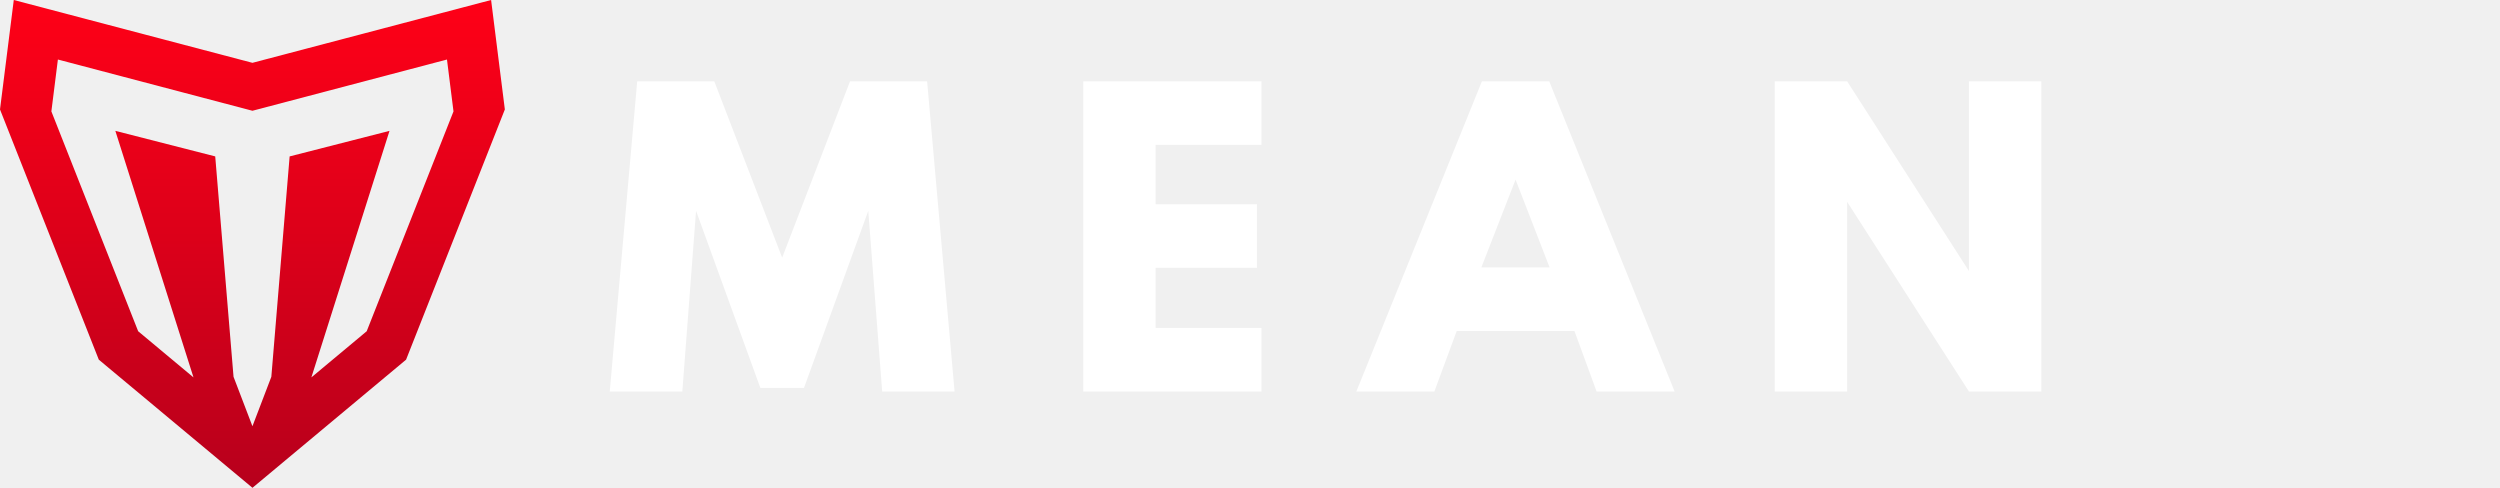
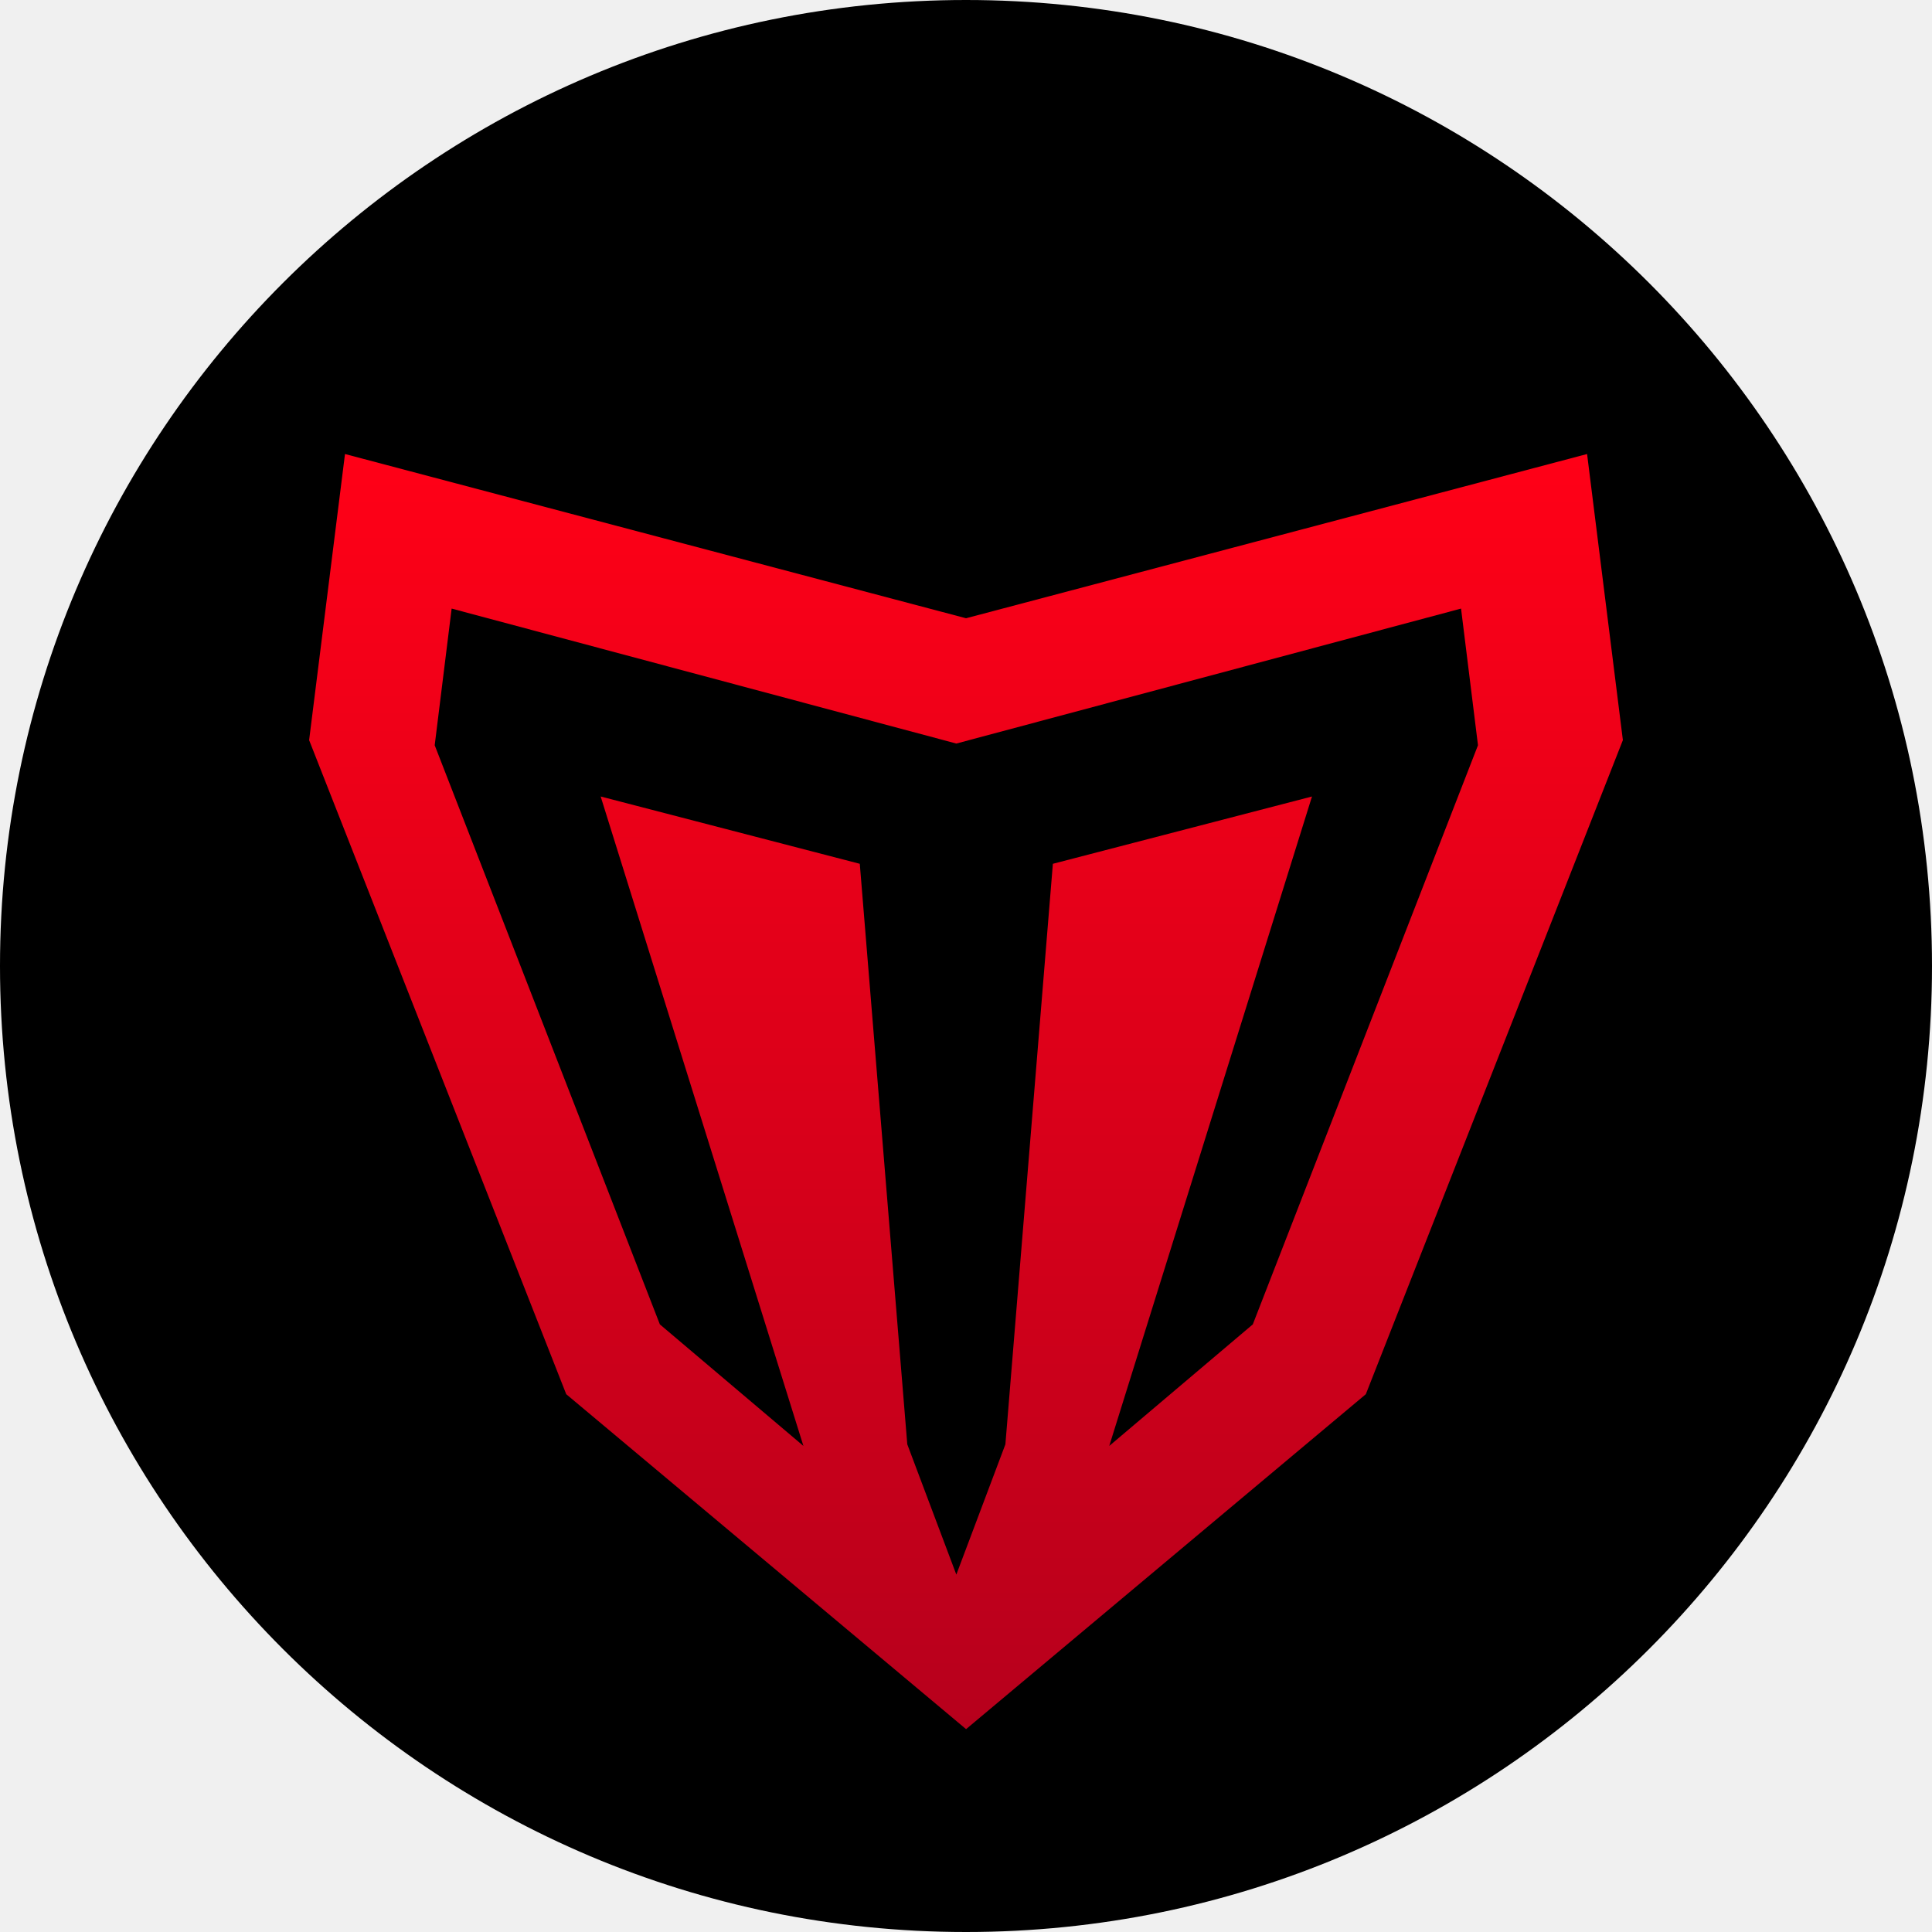
- <svg xmlns="http://www.w3.org/2000/svg" version="1.1" id="Layer_1" x="0px" y="0px" width="246px" height="48px" viewBox="0 0 246 48" enable-background="new 0 0 246 48" xml:space="preserve">
-   <g id="Logos_x2F_Outlined_x2F_MeanFi-White-On-Black">
-     <g id="Group">
-       <g id="Fill-1-Copy">
-         <linearGradient id="SVGID_1_" gradientUnits="userSpaceOnUse" x1="82.674" y1="61.76" x2="82.674" y2="60.76" gradientTransform="matrix(49.6774 0 0 -48 -4082.177 2964.5)">
-           <stop offset="0" style="stop-color:#FF0017" />
-           <stop offset="1" style="stop-color:#B7001C" />
-         </linearGradient>
-         <path fill="url(#SVGID_1_)" d="M48.324,0L24.84,6.182L1.356,0L0,10.77l9.722,24.621L24.842,48l15.116-12.609l9.719-24.621     L48.324,0z M43.982,5.857l0.642,5.105l-8.541,21.633l-5.444,4.541l7.689-24.26L28.5,15.391L26.7,37.076l-1.86,4.866l-1.86-4.866     l-1.802-21.686l-9.828-2.514l7.689,24.26l-5.444-4.541l-8.54-21.633l0.642-5.105l19.143,5.042L43.982,5.857z" />
-       </g>
-       <path id="MEAN" fill="#FFFFFF" d="M67.141,38.525l1.351-17.779l6.327,17.427h4.292l6.327-17.427l1.369,17.779h7.123L91.228,8    h-7.585l-6.679,17.354L70.286,8h-7.585L60,38.525H67.141z M124.13,38.525v-6.254h-10.416v-5.92h9.971v-6.252h-9.971v-5.846h10.416    V8h-17.538v30.525H124.13z M141.141,38.525l2.201-5.957h11.581l2.183,5.957h7.678L152.443,8h-6.623l-12.357,30.525H141.141z     M152.48,26.314h-6.715l3.367-8.639L152.48,26.314z M181.757,38.525V19.858l11.987,18.667h7.123V8h-7.123v18.666L181.757,8h-7.122    v30.525H181.757z" />
+ <svg xmlns="http://www.w3.org/2000/svg" width="200px" height="200px" viewBox="0 0 200 200" version="1.1">
+   <defs>
+     <linearGradient x1="50%" y1="0%" x2="50%" y2="100%" id="linearGradient-1">
+       <stop stop-color="#FF0017" offset="0%" />
+       <stop stop-color="#B7001C" offset="100%" />
+     </linearGradient>
+   </defs>
+   <g id="Page-1" stroke="none" stroke-width="1" fill="none" fill-rule="evenodd">
+     <g id="mean-logo">
+       <path d="M200,100 C200,155.228 155.228,200 100,200 C44.772,200 0,155.228 0,100 C0,44.772 44.772,0 100,0 C155.228,0 200,44.772 200,100 Z" id="Path" fill="#000000" fill-rule="nonzero" />
+       <path d="M164.294,47 L100.004,64.001 L35.713,47 L32,76.618 L58.615,144.326 L100.008,179 L141.391,144.326 L168,76.618 L164.294,47 Z M151.247,63 L153,77.148 L129.689,137.099 L114.83,149.681 L135.817,82.453 L108.993,89.42 L104.078,149.515 L98.999,163 L93.922,149.515 L89.005,89.42 L62.181,82.453 L83.168,149.681 L68.309,137.099 L45,77.148 L46.753,63 L98.999,76.972 L151.247,63 Z" id="mean-mark" fill="url(#linearGradient-1)" />
    </g>
  </g>
</svg>
